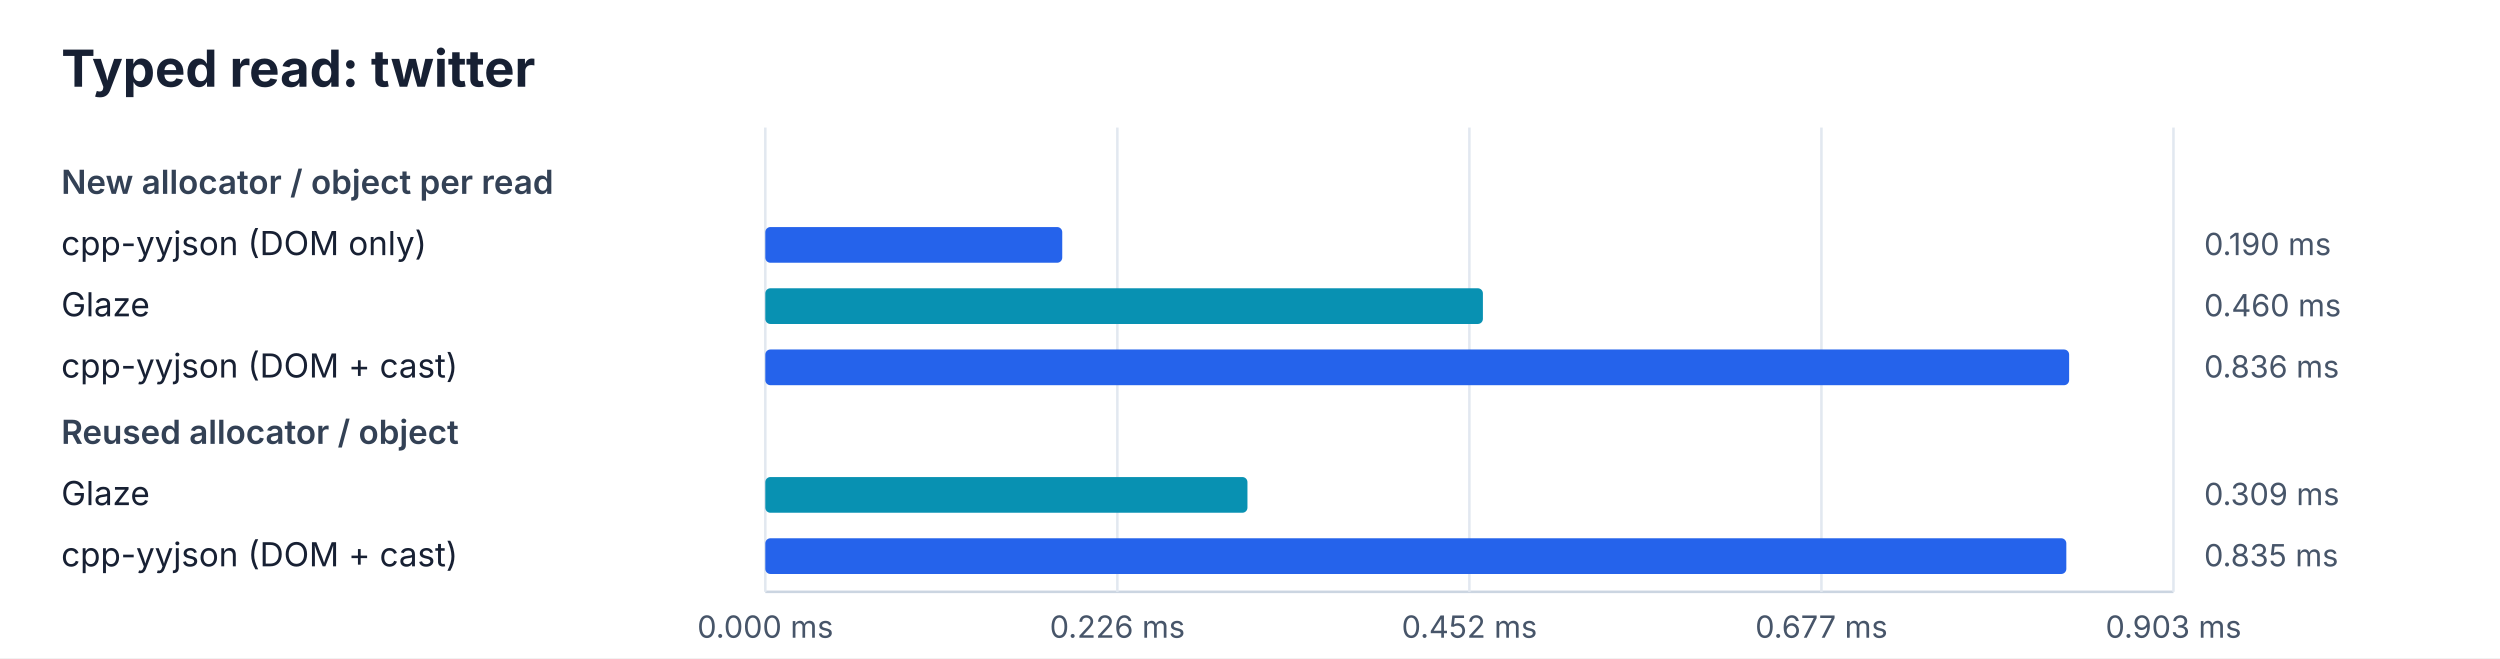
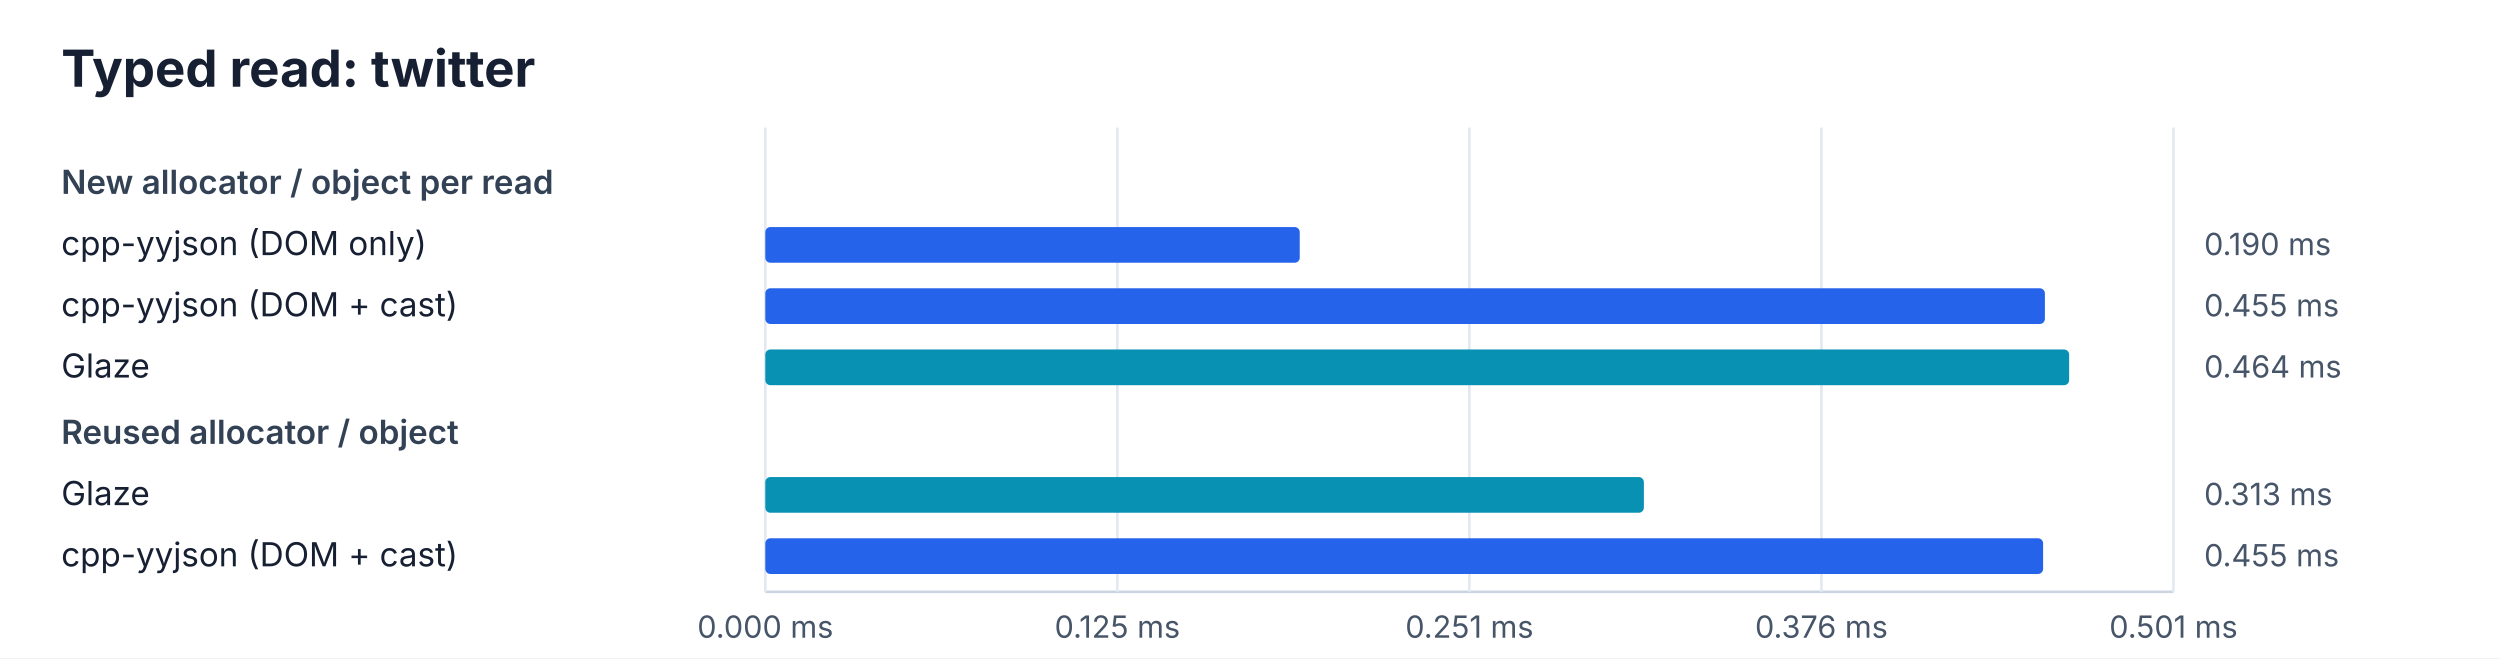
<svg xmlns="http://www.w3.org/2000/svg" width="980" height="258" viewBox="0 0 980 258">
  <rect width="100%" height="100%" fill="#ffffff" />
  <style>text{font-family:ui-sans-serif,system-ui,-apple-system,BlinkMacSystemFont,"Segoe UI",sans-serif;fill:#172033}.title{font-size:20px;font-weight:700}.heading{font-size:13px;font-weight:600;fill:#334155}.label{font-size:13px}.value{font-size:12px;fill:#475569}.axis{stroke:#cbd5e1;stroke-width:1}.grid{stroke:#e2e8f0;stroke-width:1}</style>
  <text x="24" y="34" class="title">Typed read: twitter</text>
  <line x1="300" y1="232" x2="852" y2="232" class="axis" />
  <line x1="300.0" y1="50" x2="300.0" y2="232" class="grid" />
  <text x="300.0" y="250" class="value" text-anchor="middle">0.000 ms</text>
  <line x1="438.0" y1="50" x2="438.0" y2="232" class="grid" />
-   <text x="438.0" y="250" class="value" text-anchor="middle">0.226 ms</text>
+   <text x="438.0" y="250" class="value" text-anchor="middle">0.125 ms</text>
  <line x1="576.0" y1="50" x2="576.0" y2="232" class="grid" />
-   <text x="576.0" y="250" class="value" text-anchor="middle">0.452 ms</text>
+   <text x="576.0" y="250" class="value" text-anchor="middle">0.251 ms</text>
  <line x1="714.0" y1="50" x2="714.0" y2="232" class="grid" />
-   <text x="714.0" y="250" class="value" text-anchor="middle">0.677 ms</text>
+   <text x="714.0" y="250" class="value" text-anchor="middle">0.376 ms</text>
  <line x1="852.0" y1="50" x2="852.0" y2="232" class="grid" />
-   <text x="852.0" y="250" class="value" text-anchor="middle">0.903 ms</text>
+   <text x="852.0" y="250" class="value" text-anchor="middle">0.501 ms</text>
  <text x="24" y="76" class="heading">New allocator / object per read</text>
  <text x="24" y="100" class="label">cpp-yyjson (DOM only)</text>
-   <rect x="300" y="89" width="116.4" height="14" rx="2" fill="#2563eb" />
+   <rect x="300" y="89" width="209.5" height="14" rx="2" fill="#2563eb" />
  <text x="864" y="100" class="value">0.190 ms</text>
-   <text x="24" y="124" class="label">Glaze</text>
-   <rect x="300" y="113" width="281.3" height="14" rx="2" fill="#0891b2" />
-   <text x="864" y="124" class="value">0.460 ms</text>
-   <text x="24" y="148" class="label">cpp-yyjson (DOM + cast)</text>
-   <rect x="300" y="137" width="511.1" height="14" rx="2" fill="#2563eb" />
-   <text x="864" y="148" class="value">0.836 ms</text>
+   <text x="24" y="124" class="label">cpp-yyjson (DOM + cast)</text>
+   <rect x="300" y="113" width="501.6" height="14" rx="2" fill="#2563eb" />
+   <text x="864" y="124" class="value">0.455 ms</text>
+   <text x="24" y="148" class="label">Glaze</text>
+   <rect x="300" y="137" width="511.1" height="14" rx="2" fill="#0891b2" />
+   <text x="864" y="148" class="value">0.464 ms</text>
  <text x="24" y="174" class="heading">Reused allocator / object</text>
  <text x="24" y="198" class="label">Glaze</text>
-   <rect x="300" y="187" width="189.0" height="14" rx="2" fill="#0891b2" />
-   <text x="864" y="198" class="value">0.309 ms</text>
+   <rect x="300" y="187" width="344.4" height="14" rx="2" fill="#0891b2" />
+   <text x="864" y="198" class="value">0.313 ms</text>
  <text x="24" y="222" class="label">cpp-yyjson (DOM + cast)</text>
-   <rect x="300" y="211" width="510.0" height="14" rx="2" fill="#2563eb" />
-   <text x="864" y="222" class="value">0.835 ms</text>
+   <rect x="300" y="211" width="500.9" height="14" rx="2" fill="#2563eb" />
+   <text x="864" y="222" class="value">0.455 ms</text>
</svg>
